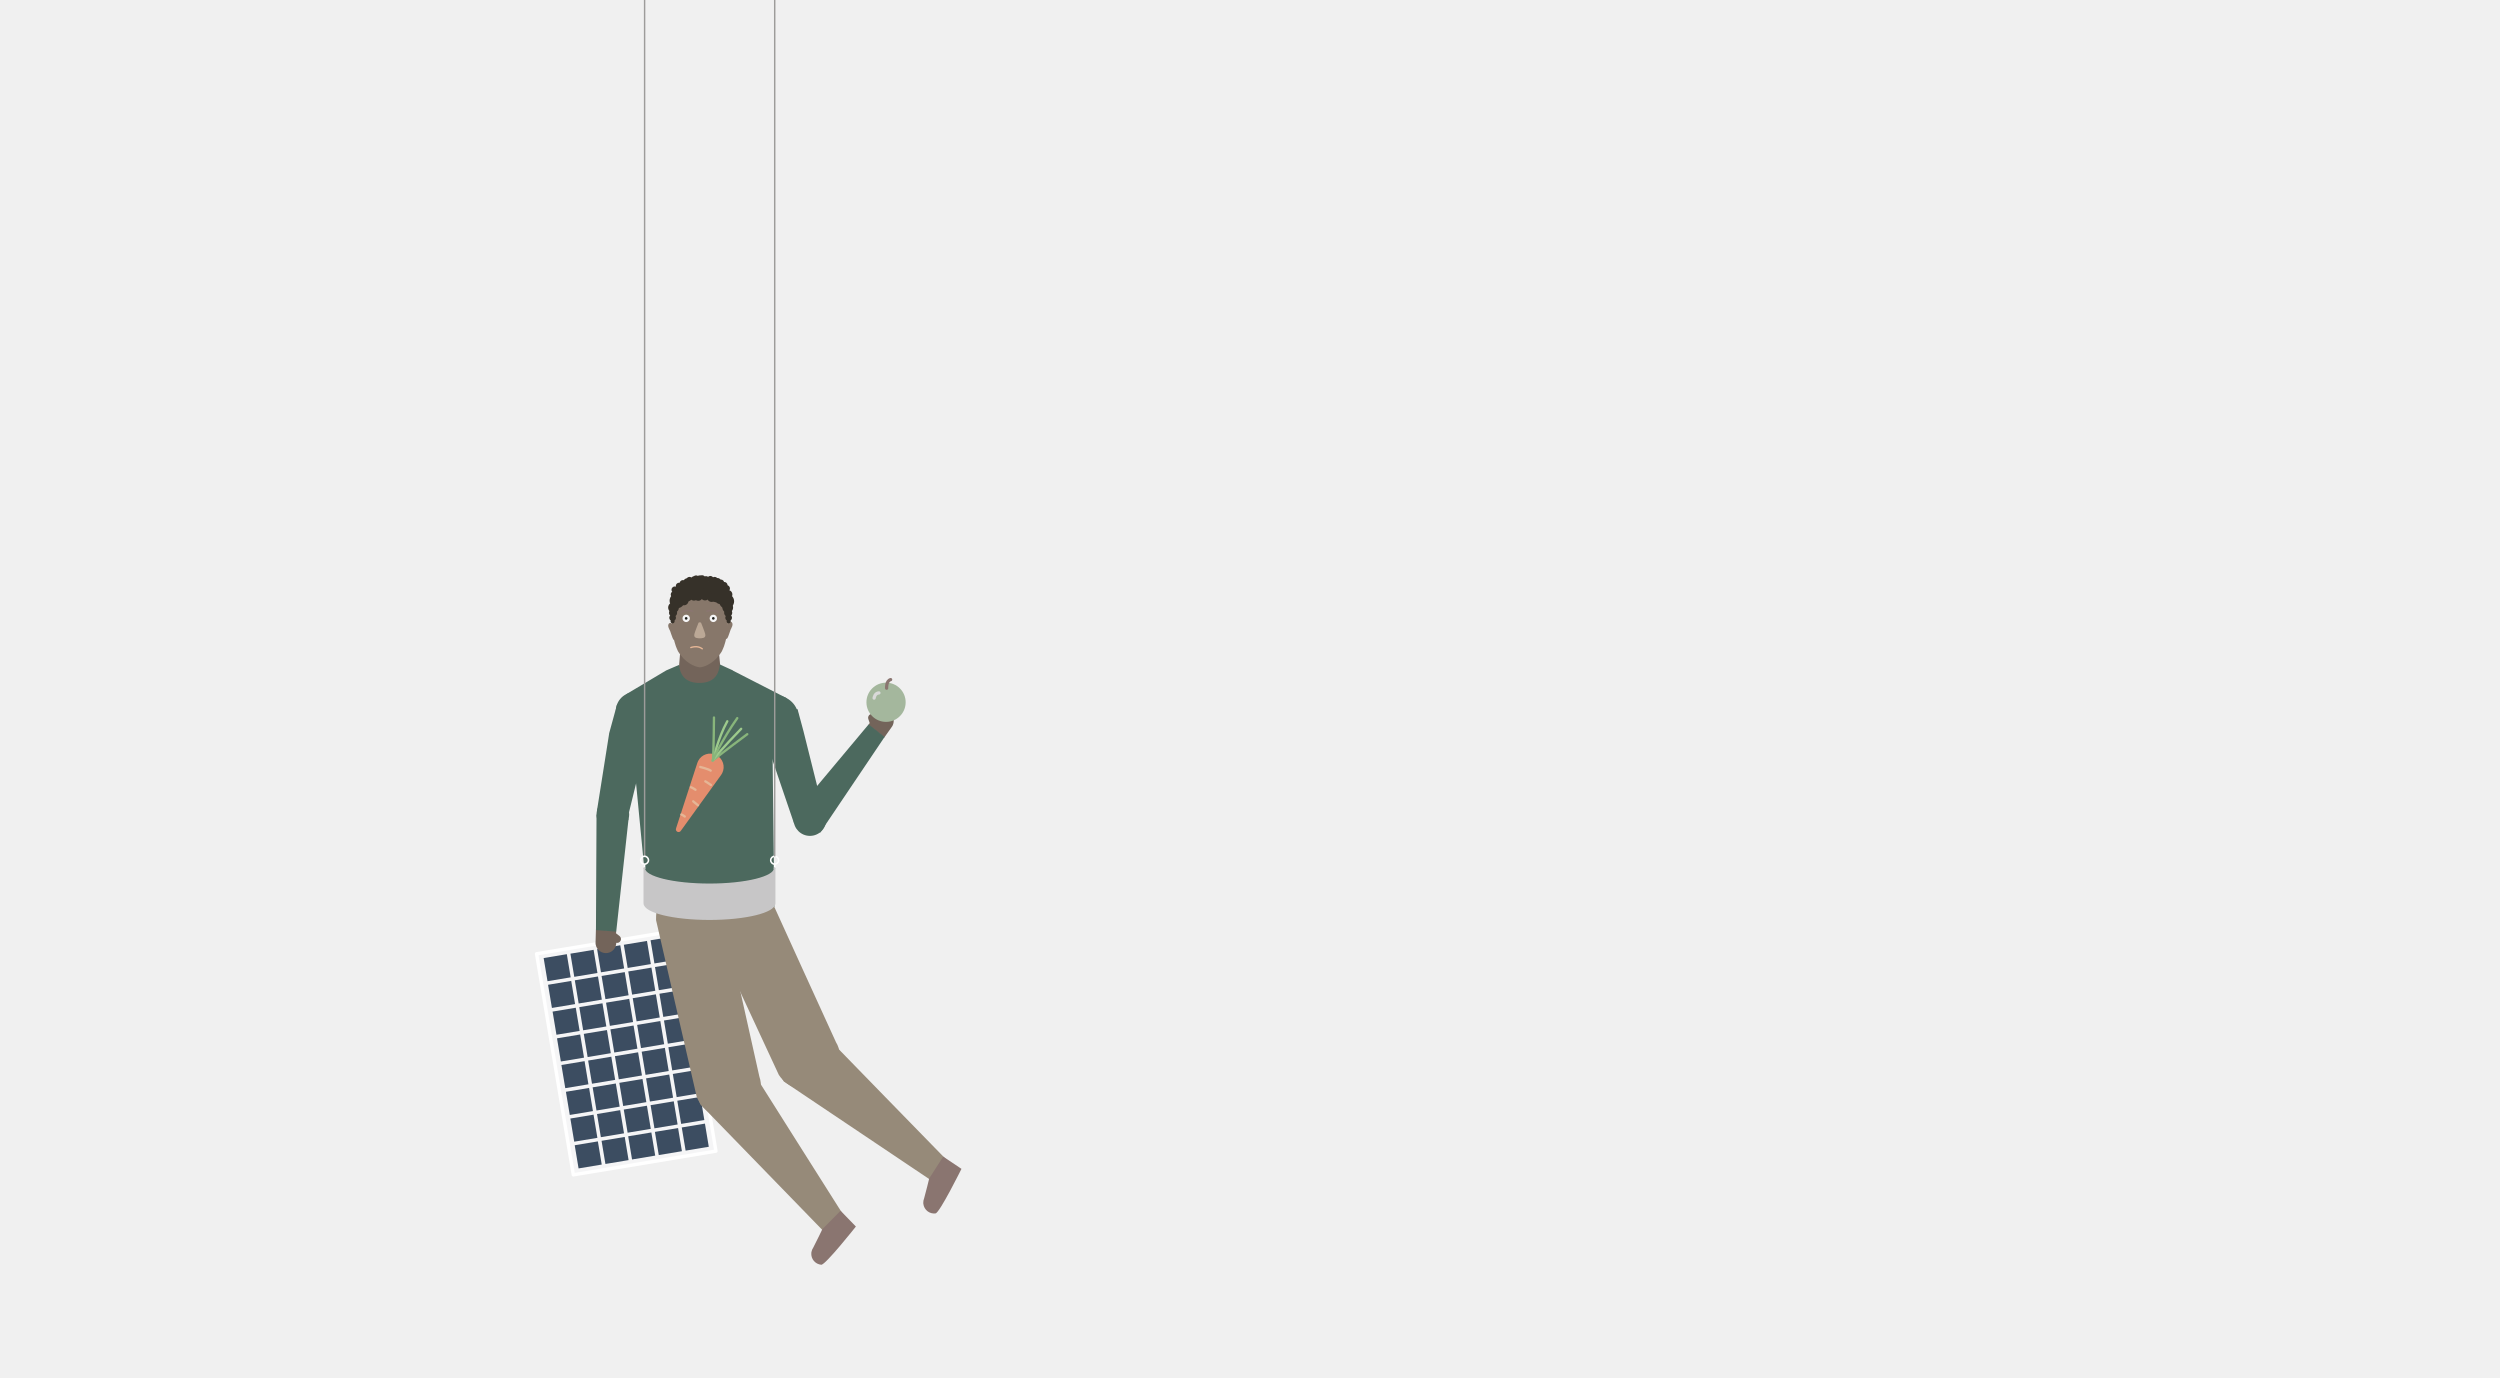
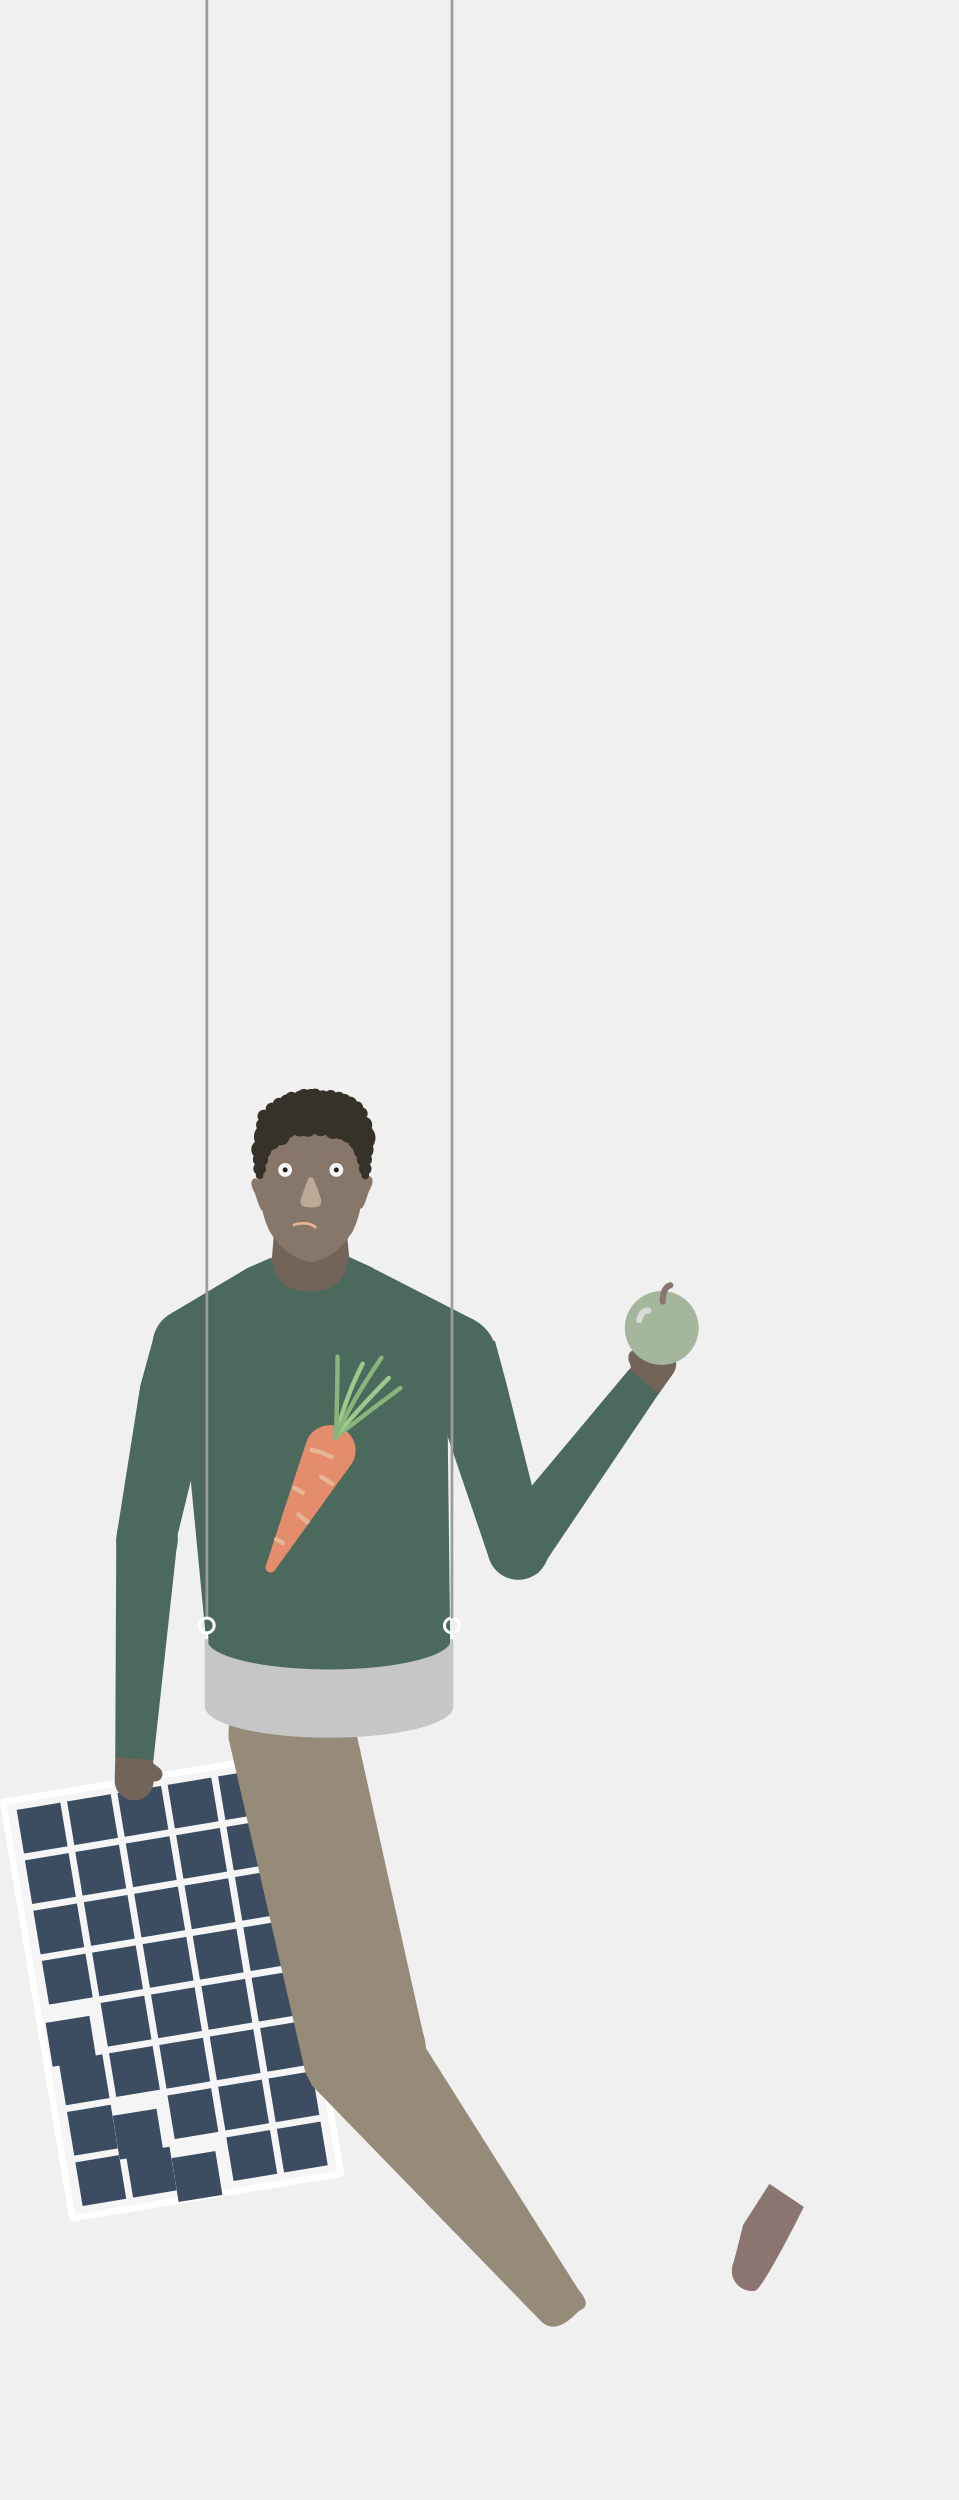
- <svg xmlns="http://www.w3.org/2000/svg" version="1.1" id="Layer_1" x="0px" y="0px" viewBox="0 0 980 540" enable-background="new 0 0 980 540" xml:space="preserve">
-   <g>
-     <g>
-       <rect x="217.126" y="368.636" transform="matrix(0.9865 -0.1641 0.1641 0.9865 -64.3555 45.8583)" fill="#F5F5F6" stroke="#FFFFFF" stroke-width="1.338" stroke-linecap="round" stroke-linejoin="round" stroke-miterlimit="10" width="56.663" height="87.831" />
-       <g>
-         <rect x="213.795" y="374.756" transform="matrix(0.9864 -0.1642 0.1642 0.9864 -59.3122 40.9984)" fill="#3C4D61" width="9.209" height="9.207" />
-         <rect x="224.275" y="373.013" transform="matrix(0.9865 -0.164 0.164 0.9865 -58.8196 42.6398)" fill="#3C4D61" width="9.208" height="9.207" />
-         <rect x="234.754" y="371.27" transform="matrix(0.9864 -0.1642 0.1642 0.9864 -58.4555 44.3918)" fill="#3C4D61" width="9.209" height="9.207" />
-         <rect x="245.234" y="369.523" transform="matrix(0.9864 -0.1644 0.1644 0.9864 -58.1127 46.1688)" fill="#3C4D61" width="9.206" height="9.21" />
-         <rect x="255.713" y="367.782" transform="matrix(0.9864 -0.1642 0.1642 0.9864 -57.6045 47.7906)" fill="#3C4D61" width="9.208" height="9.208" />
-         <rect x="215.538" y="385.233" transform="matrix(0.9864 -0.1641 0.1641 0.9864 -60.9843 41.4069)" fill="#3C4D61" width="9.207" height="9.209" />
-         <rect x="226.018" y="383.491" transform="matrix(0.9864 -0.1641 0.1641 0.9864 -60.5503 43.098)" fill="#3C4D61" width="9.208" height="9.209" />
-         <rect x="236.498" y="381.749" transform="matrix(0.9865 -0.164 0.164 0.9865 -60.0926 44.7674)" fill="#3C4D61" width="9.207" height="9.207" />
-         <rect x="246.976" y="380.006" transform="matrix(0.9864 -0.1642 0.1642 0.9864 -59.7357 46.5273)" fill="#3C4D61" width="9.207" height="9.207" />
-         <rect x="257.457" y="378.264" transform="matrix(0.9864 -0.1642 0.1642 0.9864 -59.3073 48.2245)" fill="#3C4D61" width="9.207" height="9.207" />
-         <rect x="217.28" y="395.717" transform="matrix(0.9865 -0.1641 0.1641 0.9865 -62.6681 41.8251)" fill="#3C4D61" width="9.209" height="9.205" />
-         <rect x="227.76" y="393.972" transform="matrix(0.9865 -0.164 0.164 0.9865 -62.209 43.495)" fill="#3C4D61" width="9.208" height="9.207" />
-         <rect x="238.24" y="392.23" transform="matrix(0.9865 -0.164 0.164 0.9865 -61.7816 45.1898)" fill="#3C4D61" width="9.208" height="9.207" />
-         <rect x="248.72" y="390.486" transform="matrix(0.9864 -0.1642 0.1642 0.9864 -61.4266 46.9504)" fill="#3C4D61" width="9.208" height="9.205" />
-         <rect x="259.2" y="388.741" transform="matrix(0.9864 -0.1641 0.1641 0.9864 -60.9741 48.6246)" fill="#3C4D61" width="9.206" height="9.209" />
-         <rect x="219.024" y="406.195" transform="matrix(0.9865 -0.164 0.164 0.9865 -64.338 42.2328)" fill="#3C4D61" width="9.207" height="9.207" />
-         <rect x="229.503" y="404.453" transform="matrix(0.9865 -0.1641 0.1641 0.9865 -63.9358 43.9486)" fill="#3C4D61" width="9.209" height="9.206" />
-         <rect x="239.984" y="402.71" transform="matrix(0.9864 -0.1641 0.1641 0.9864 -63.5267 45.6604)" fill="#3C4D61" width="9.206" height="9.206" />
-         <rect x="250.463" y="400.965" transform="matrix(0.9864 -0.1641 0.1641 0.9864 -63.0923 47.3509)" fill="#3C4D61" width="9.207" height="9.207" />
-         <rect x="260.942" y="399.224" transform="matrix(0.9865 -0.164 0.164 0.9865 -62.6149 49.0013)" fill="#3C4D61" width="9.209" height="9.207" />
-         <rect x="220.768" y="416.674" transform="matrix(0.9864 -0.1642 0.1642 0.9864 -66.112 42.7217)" fill="#3C4D61" width="9.207" height="9.208" />
-         <rect x="231.246" y="414.93" transform="matrix(0.9864 -0.1642 0.1642 0.9864 -65.6834 44.4185)" fill="#3C4D61" width="9.207" height="9.208" />
-         <rect x="241.726" y="413.187" transform="matrix(0.9865 -0.164 0.164 0.9865 -65.1708 46.045)" fill="#3C4D61" width="9.208" height="9.207" />
-         <rect x="252.206" y="411.445" transform="matrix(0.9865 -0.164 0.164 0.9865 -64.7369 47.7343)" fill="#3C4D61" width="9.209" height="9.207" />
-         <rect x="262.686" y="409.703" transform="matrix(0.9865 -0.1639 0.1639 0.9865 -64.2839 49.4056)" fill="#3C4D61" width="9.207" height="9.207" />
-         <rect x="222.51" y="427.154" transform="matrix(0.9865 -0.164 0.164 0.9865 -67.7209 43.0832)" fill="#3C4D61" width="9.208" height="9.207" />
-         <rect x="232.989" y="425.411" transform="matrix(0.9865 -0.164 0.164 0.9865 -67.2934 44.778)" fill="#3C4D61" width="9.208" height="9.207" />
-         <rect x="243.469" y="423.667" transform="matrix(0.9864 -0.1642 0.1642 0.9864 -66.9522 46.5441)" fill="#3C4D61" width="9.207" height="9.209" />
-         <rect x="253.948" y="421.924" transform="matrix(0.9864 -0.1642 0.1642 0.9864 -66.5172 48.2354)" fill="#3C4D61" width="9.208" height="9.209" />
-         <rect x="264.429" y="420.182" transform="matrix(0.9864 -0.1643 0.1643 0.9864 -66.128 49.9675)" fill="#3C4D61" width="9.208" height="9.206" />
-         <rect x="224.253" y="437.634" transform="matrix(0.9865 -0.164 0.164 0.9865 -69.4158 43.5108)" fill="#3C4D61" width="9.208" height="9.208" />
-         <rect x="234.733" y="435.889" transform="matrix(0.9864 -0.1641 0.1641 0.9864 -69.0432 45.2486)" fill="#3C4D61" width="9.206" height="9.21" />
-         <rect x="245.213" y="434.149" transform="matrix(0.9864 -0.1641 0.1641 0.9864 -68.6083 46.9392)" fill="#3C4D61" width="9.207" height="9.205" />
-         <rect x="255.692" y="432.404" transform="matrix(0.9865 -0.164 0.164 0.9865 -68.126 48.5895)" fill="#3C4D61" width="9.209" height="9.207" />
-         <rect x="266.173" y="430.661" transform="matrix(0.9865 -0.164 0.164 0.9865 -67.7052 50.2901)" fill="#3C4D61" width="9.208" height="9.208" />
-         <rect x="225.996" y="448.113" transform="matrix(0.9864 -0.1643 0.1643 0.9864 -71.2602 44.0488)" fill="#3C4D61" width="9.205" height="9.209" />
-         <rect x="236.475" y="446.371" transform="matrix(0.9865 -0.164 0.164 0.9865 -70.6759 45.6279)" fill="#3C4D61" width="9.209" height="9.207" />
-         <rect x="246.956" y="444.629" transform="matrix(0.9864 -0.1641 0.1641 0.9864 -70.3113 47.3729)" fill="#3C4D61" width="9.206" height="9.206" />
-         <rect x="257.435" y="442.884" transform="matrix(0.9864 -0.1642 0.1642 0.9864 -69.9318 49.1093)" fill="#3C4D61" width="9.205" height="9.208" />
-         <rect x="267.914" y="441.143" transform="matrix(0.9865 -0.164 0.164 0.9865 -69.3933 50.7116)" fill="#3C4D61" width="9.209" height="9.207" />
-       </g>
-     </g>
-     <g id="been">
-       <path fill="#73645A" d="M282.369,263.06l-0.092-0.859c0.069-0.43,0.1-0.75,0.1-0.75l-0.602-6.207l-15.146,0.452l-0.428,5.187    c0,0-0.418,0.886-0.316,1.4l0.009,0.766l0.556,11.275h16.624L282.369,263.06z" />
-       <path fill="#73645A" d="M242.886,366.948L242.886,366.948l-1.372-1.059l-0.017-1.001l-7.893-0.588l-0.145,4.965    c-0.023,0.332-0.012,0.67,0.051,1.012c0.399,2.21,2.513,3.677,4.721,3.278c1.928-0.348,3.289-2.002,3.34-3.885h0.004l-0.002-0.086    c0.648,0.145,1.339-0.144,1.668-0.755C243.591,368.185,243.423,367.403,242.886,366.948z" />
-       <path fill="#968A79" d="M270.418,349.879c-9.713,1.943-13.394,1.825-13.243,10.817l15.93,69.236    c2.314,6.085,9.999,10.212,16.154,7.997c6.224-2.24,10.654-9.669,8.414-15.892c-0.152-0.422-13.498-60.697-13.498-60.697    C282.641,353.679,280.133,347.933,270.418,349.879z" />
-       <path fill="#968A79" d="M278.857,415.906c-7.245,4.664-6.742,10.7-4.379,16.947l47.38,48.768c3.167,3.638,6.794-0.41,8.114-1.657    c0.623-0.591,3.195-0.867,0.047-4.617c-0.213-0.253-35.295-55.848-35.295-55.848C291.716,414.555,283.736,412.767,278.857,415.906z    " />
-     </g>
-     <path fill="#8A7570" d="M335.507,480.798l-6.011-6.187l-7.139,7.235c0,0-2.599,5.428-3.563,7.212   c-0.35,0.501-0.596,1.08-0.705,1.714c-0.056,0.245-0.051,0.362-0.051,0.362c-0.207,2.359,1.539,4.44,3.898,4.647   C323.554,495.923,335.507,480.798,335.507,480.798z" />
-     <path fill="#968A79" d="M286.092,343.604c-9.101,3.916-12.727,4.563-10.716,13.328l29.931,64.432   c3.526,5.477,11.899,7.92,17.463,4.476c5.624-3.482,8.417-11.665,4.937-17.288c-0.235-0.383-25.781-56.583-25.781-56.583   C298.835,344.788,295.191,339.689,286.092,343.604z" />
-     <path fill="#968A79" d="M308.03,406.448c-6.122,6.066-4.379,11.868-0.774,17.49l56.458,37.891c3.853,2.901,6.563-1.812,7.595-3.305   c0.489-0.705,2.946-1.511-0.909-4.525c-0.263-0.204-46.104-47.322-46.104-47.322C320.329,402.464,312.152,402.367,308.03,406.448z" />
-     <g opacity="0.4" />
-     <path fill="#8A7570" d="M376.896,458.193l-7.162-4.805l-5.483,8.555c0,0-1.419,5.85-1.992,7.796   c-0.237,0.562-0.358,1.179-0.336,1.819c-0.004,0.255,0.026,0.367,0.026,0.367c0.288,2.353,2.426,4.026,4.777,3.738   C368.337,475.468,376.896,458.193,376.896,458.193z" />
-     <path fill="#C9B8A2" d="M284.476,253.165" />
-     <path fill="#87776A" d="M285.546,240.867c0.001-0.058,0.002-0.114,0.002-0.17c0-5.107-4.704-9.285-10.662-9.633l-0.001-0.025   c-0.073,0-0.146,0.002-0.219,0.006v-0.006c-0.098,0-0.194,0.005-0.291,0.007c-0.097-0.002-0.192-0.007-0.292-0.007v0.006   c-0.072-0.004-0.145-0.006-0.219-0.006v0.025c-5.957,0.348-10.661,4.525-10.661,9.633c0,0.056,0.001,0.112,0.001,0.17   c-0.073,2.247,0.637,7.432,0.674,8.016c0.03,0.5,0.252,2.023,1.024,4.338c-0.013,0.094,0.837,2.01,0.882,2.097   c0.553,1.023,1.949,2.468,2.098,2.758c3.309,3.347,6.408,3.509,6.418,3.509h0.149c0.013,0,3.111-0.162,6.421-3.509   c0.146-0.29,1.545-1.734,2.096-2.758c0.047-0.087,0.896-2.003,0.883-2.097c0.771-2.314,0.994-3.838,1.025-4.338   C284.911,248.299,285.621,243.114,285.546,240.867z" />
-     <circle fill="#4C695E" cx="248.768" cy="278.704" r="7.354" />
-     <path fill="#4C695E" d="M295.454,281.447c0,4.854,3.937,8.79,8.793,8.79s8.792-3.937,8.792-8.79c0-4.858-3.936-8.796-8.792-8.796   S295.454,276.589,295.454,281.447z" />
-     <circle fill="#4C695E" cx="240.235" cy="319.3" r="6.398" />
-     <polygon fill="#4C695E" points="256.123,278.704 241.916,276.034 238.751,287.586 238.781,287.586 234.003,317.811    246.192,319.962 254.134,287.528  " />
-     <path fill="none" stroke="#8A7570" stroke-width="0.549" stroke-linecap="round" stroke-miterlimit="10" d="M271.535,239.612   c0,0-2.605-1.007-4.481,0.482" />
-     <path fill="none" stroke="#8A7570" stroke-width="0.549" stroke-linecap="round" stroke-miterlimit="10" d="M277.092,239.612   c0,0,2.606-1.007,4.481,0.482" />
-     <path fill="none" stroke="#E5B696" stroke-width="0.549" stroke-linecap="round" stroke-miterlimit="10" d="M270.804,253.842   c0,0,2.606-1.006,4.482,0.484" />
-     <g>
-       <circle fill="#F5F5F6" cx="268.978" cy="242.4" r="1.445" />
-       <circle fill="#1E1E1C" cx="268.978" cy="242.4" r="0.524" />
-     </g>
-     <g>
-       <circle fill="#F5F5F6" cx="279.623" cy="242.4" r="1.445" />
-       <circle fill="#1E1E1C" cx="279.623" cy="242.4" r="0.524" />
-     </g>
-     <path fill="#BBA896" d="M276.448,248.55c-0.096-0.604-1.593-4.358-1.593-4.358c-0.151-0.248-0.335-0.178-0.461-0.236h-0.143   c-0.125,0.059-0.31-0.012-0.461,0.236c0,0-1.496,3.754-1.592,4.358c-0.095,0.604-0.191,1.463,1.242,1.591   c0,0,0.569,0.139,0.883,0.081c0.312,0.058,0.883-0.081,0.883-0.081C276.638,250.013,276.543,249.154,276.448,248.55z" />
-     <path fill="#87776A" d="M263.941,245.016c0,0-0.996-1.405-1.736-0.557c-0.741,0.851,0.267,2.396,0.482,2.872   c0.217,0.478,0.604,1.965,0.938,2.657c0.336,0.693,0.312,0.942,1.073,1.013C264.698,251.001,264.255,245.732,263.941,245.016z" />
-     <polygon fill="#4C695E" points="246.414,320.844 233.837,319.3 233.616,364.59 241.56,365.206  " />
-     <path fill="#73645A" d="M340.359,281.78h-0.002l0.556,1.643l-0.54,0.842l6.24,4.867l2.875-4.052   c0.203-0.264,0.381-0.55,0.518-0.868c0.895-2.063-0.053-4.459-2.109-5.35c-1.799-0.778-3.85-0.158-4.936,1.383l-0.002-0.003   l-0.047,0.072c-0.459-0.479-1.191-0.621-1.805-0.296C340.458,280.359,340.161,281.105,340.359,281.78z" />
-     <circle fill="#4C695E" cx="317.492" cy="321.27" r="6.398" />
-     <polygon fill="#4C695E" points="312.624,277.948 298.81,282.208 301.396,293.902 301.421,293.89 311.284,322.855 323.07,319.078    314.978,286.682  " />
-     <polygon fill="#4C695E" points="311.859,318.194 321.467,326.45 346.763,288.883 340.498,283.967  " />
-     <path fill="#4C695E" d="M308.361,273.672l-21.07-10.803l0.01-0.065l-5.153-2.354c-0.386,4.804-3.075,7.26-7.979,7.26   c-4.84,0-7.495-2.359-7.968-7.076l-5.049,2.171l-15.658,9.318l2.438,20.385l5.576,57.848l0.009,0.622c0,0,0.019,0.011,0.054,0.024   l0.008,0.073c-0.036,0.589-0.062,1.185-0.062,1.784c0,7.36,50.038,2.624,50.038,2.624l-0.747-62.976L308.361,273.672z" />
-     <g>
-       <circle fill="none" stroke="#FFFFFF" stroke-width="0.625" stroke-miterlimit="10" cx="303.663" cy="337.201" r="1.538" />
-       <line fill="none" stroke="#FFFFFF" stroke-width="0.625" stroke-miterlimit="10" x1="303.664" y1="338.739" x2="303.664" y2="340.694" />
-     </g>
-     <line fill="none" stroke="#9D9C9A" stroke-width="0.567" stroke-miterlimit="10" x1="252.685" y1="-1.053" x2="252.685" y2="335.717" />
-     <g>
-       <circle fill="none" stroke="#FFFFFF" stroke-width="0.625" stroke-miterlimit="10" cx="252.664" cy="337.201" r="1.537" />
-       <line fill="none" stroke="#FFFFFF" stroke-width="0.625" stroke-miterlimit="10" x1="252.664" y1="338.739" x2="252.664" y2="340.694" />
-     </g>
-     <g>
-       <path fill="#C7C6C7" stroke="#C7C6C7" stroke-width="0.615" stroke-linejoin="round" stroke-miterlimit="10" d="M252.564,340.284    v0.122c0-0.04,0.011-0.081,0.012-0.122H252.564z" />
-       <path fill="#C7C6C7" stroke="#C7C6C7" stroke-width="0.615" stroke-linejoin="round" stroke-miterlimit="10" d="M303.653,340.284    c0.005,0.041,0.013,0.082,0.013,0.122v-0.122H303.653z" />
-       <path fill="#C7C6C7" stroke="#C7C6C7" stroke-width="0.615" stroke-linejoin="round" stroke-miterlimit="10" d="M278.115,346.66    c-14.111,0-25.551-2.801-25.551-6.254v13.61h0.004c0,0.015-0.004,0.026-0.004,0.04c0,3.455,11.439,6.254,25.551,6.254    s25.551-2.799,25.551-6.254c0-0.014-0.004-0.025-0.004-0.04h0.004v-13.61C303.666,343.859,292.226,346.66,278.115,346.66z" />
-     </g>
-     <line fill="none" stroke="#9D9C9A" stroke-width="0.567" stroke-miterlimit="10" x1="303.685" y1="-1.053" x2="303.685" y2="335.717" />
-     <circle fill="#363129" cx="263.653" cy="243.561" r="0.8" />
-     <path fill="#87776A" d="M285.147,244.518c0,0,0.996-1.405,1.735-0.557c0.741,0.85-0.266,2.396-0.481,2.872   c-0.218,0.477-0.606,1.965-0.938,2.657c-0.335,0.693-0.312,0.942-1.072,1.013C284.39,250.503,284.832,245.234,285.147,244.518z" />
-     <g>
-       <circle fill="#363129" cx="268.948" cy="232.961" r="2.942" />
-       <circle fill="#363129" cx="272.81" cy="230.754" r="2.941" />
-       <circle fill="#363129" cx="276.45" cy="231.416" r="2.941" />
-       <circle fill="#363129" cx="278.877" cy="230.606" r="2.941" />
-       <circle fill="#363129" cx="280.972" cy="233.181" r="2.941" />
-       <circle fill="#363129" cx="284.833" cy="235.718" r="2.942" />
-       <circle fill="#363129" cx="265.418" cy="235.498" r="2.942" />
-       <circle fill="#363129" cx="272.037" cy="233.695" r="1.746" />
-       <circle fill="#363129" cx="273.728" cy="233.77" r="1.746" />
-       <circle fill="#363129" cx="276.376" cy="233.623" r="1.747" />
-       <circle fill="#363129" cx="278.95" cy="234.211" r="1.746" />
-       <circle fill="#363129" cx="282.186" cy="235.02" r="1.747" />
-       <path fill="#363129" d="M267.533,232.371c0,0.967-0.781,1.748-1.748,1.748c-0.965,0-1.746-0.781-1.746-1.748    c0-0.962,0.781-1.744,1.746-1.744C266.751,230.627,267.533,231.409,267.533,232.371z" />
-       <circle fill="#363129" cx="269.169" cy="229.873" r="1.747" />
-       <path fill="#363129" d="M269.001,230.681c0,0.966-0.781,1.749-1.744,1.749c-0.965,0-1.747-0.783-1.747-1.749    c0-0.963,0.782-1.745,1.747-1.745C268.22,228.936,269.001,229.718,269.001,230.681z" />
-       <circle fill="#363129" cx="284.023" cy="231.562" r="1.747" />
-       <circle fill="#363129" cx="285.347" cy="233.035" r="1.746" />
-       <circle fill="#363129" cx="271.08" cy="228.843" r="1.746" />
-       <circle fill="#363129" cx="273.212" cy="228.623" r="1.746" />
-       <circle fill="#363129" cx="281.964" cy="230.094" r="1.746" />
-       <circle fill="#363129" cx="276.155" cy="228.697" r="1.746" />
-       <circle fill="#363129" cx="268.138" cy="235.534" r="1.746" />
-       <circle fill="#363129" cx="264.02" cy="238.17" r="2.101" />
-       <circle fill="#363129" cx="263.844" cy="240.215" r="1.582" />
-       <path fill="#363129" d="M264.983,242.161c0,0.728-0.591,1.316-1.316,1.316s-1.315-0.589-1.315-1.316    c0-0.724,0.59-1.316,1.315-1.316S264.983,241.438,264.983,242.161z" />
-       <circle fill="#363129" cx="269.255" cy="228.041" r="1.316" />
-       <circle fill="#363129" cx="274.257" cy="226.864" r="1.316" />
-       <circle fill="#363129" cx="276.758" cy="227.158" r="1.316" />
-       <circle fill="#363129" cx="272.051" cy="227.232" r="1.316" />
-       <circle fill="#363129" cx="270.285" cy="227.453" r="1.316" />
-       <circle fill="#363129" cx="272.86" cy="226.864" r="1.317" />
-       <circle fill="#363129" cx="275.214" cy="226.791" r="1.316" />
-       <circle fill="#363129" cx="278.449" cy="227.086" r="1.316" />
-       <circle fill="#363129" cx="280.141" cy="227.453" r="1.316" />
-       <circle fill="#363129" cx="281.317" cy="227.894" r="1.316" />
-       <circle fill="#363129" cx="282.576" cy="228.491" r="1.316" />
-       <path fill="#363129" d="M285.208,229.437c0,0.729-0.59,1.317-1.316,1.317c-0.728,0-1.316-0.589-1.316-1.317    c0-0.724,0.589-1.312,1.316-1.312C284.619,228.124,285.208,228.713,285.208,229.437z" />
-       <path fill="#363129" d="M269.029,228.702c0,0.727-0.59,1.315-1.315,1.315c-0.728,0-1.317-0.589-1.317-1.315    c0-0.724,0.59-1.314,1.317-1.314C268.439,227.388,269.029,227.979,269.029,228.702z" />
-       <path fill="#363129" d="M266.97,231.202c0,0.729-0.59,1.317-1.316,1.317s-1.316-0.589-1.316-1.317c0-0.724,0.59-1.314,1.316-1.314    S266.97,230.479,266.97,231.202z" />
-       <circle fill="#363129" cx="266.223" cy="229.73" r="1.316" />
-       <circle fill="#363129" cx="264.238" cy="233.04" r="1.316" />
-       <circle fill="#363129" cx="264.532" cy="231.202" r="1.316" />
-       <circle fill="#363129" cx="284.83" cy="230.687" r="1.316" />
-       <circle fill="#363129" cx="285.273" cy="238.17" r="2.102" />
-       <circle fill="#363129" cx="285.45" cy="240.215" r="1.582" />
-       <path fill="#363129" d="M284.31,242.161c0,0.728,0.59,1.316,1.316,1.316s1.316-0.589,1.316-1.316c0-0.724-0.59-1.316-1.316-1.316    S284.31,241.438,284.31,242.161z" />
-     </g>
-     <circle fill="#363129" cx="285.641" cy="243.561" r="0.8" />
-     <g>
-       <g>
-         <path fill="#E48D6D" d="M283.101,303.089c1.321-2.603,0.281-5.788-2.322-7.107c-2.604-1.324-5.785-0.282-7.107,2.321     c-0.119,0.233-0.214,0.475-0.295,0.717l-0.006-0.003l-8.324,25.589l0.016,0.007c-0.002,0.005-0.006,0.01-0.008,0.015     c-0.266,0.521-0.057,1.159,0.465,1.425c0.521,0.264,1.16,0.056,1.424-0.467c0.004-0.006,0.004-0.009,0.006-0.015l0.008,0.004     l15.743-21.823h-0.005C282.842,303.541,282.982,303.322,283.101,303.089z" />
-         <path fill="none" stroke="#88B57B" stroke-width="0.922" stroke-linecap="round" stroke-miterlimit="10" d="M279.515,298.01     c0,0,5.229-4.151,13.41-10.209" />
-         <path fill="none" stroke="#9DCA8C" stroke-width="0.922" stroke-linecap="round" stroke-miterlimit="10" d="M279.9,297.332     c0,0,3.641-4.47,10.631-11.638" />
-         <path fill="none" stroke="#9DCA8C" stroke-width="0.922" stroke-linecap="round" stroke-miterlimit="10" d="M279.515,298.01     c0,0,1.857-8.507,5.584-15.274" />
-         <path fill="none" stroke="#88B57B" stroke-width="0.922" stroke-linecap="round" stroke-miterlimit="10" d="M279.276,298.168     c0,0,3.871-8.333,9.731-16.658" />
-         <path fill="none" stroke="#88B57B" stroke-width="0.922" stroke-linecap="round" stroke-miterlimit="10" d="M279.515,298.01     c0,0,0.301-6.561,0.363-16.742" />
-       </g>
-       <path fill="none" stroke="#E5B696" stroke-width="0.922" stroke-linecap="round" stroke-miterlimit="10" d="M274.5,300.656    c0,0,3.2,0.774,4.081,1.434" />
-       <path fill="none" stroke="#E5B696" stroke-width="0.922" stroke-linecap="round" stroke-miterlimit="10" d="M271.743,314.113    c0,0,0.991,0.883,1.874,1.545" />
-       <path fill="none" stroke="#E5B696" stroke-width="0.922" stroke-linecap="round" stroke-miterlimit="10" d="M267.109,319.3    c0,0,0.44,0.11,1.325,0.771" />
-       <path fill="none" stroke="#E5B696" stroke-width="0.922" stroke-linecap="round" stroke-miterlimit="10" d="M276.486,306.282    c0,0,1.324,0.772,2.205,1.435" />
-       <path fill="none" stroke="#E5B696" stroke-width="0.922" stroke-linecap="round" stroke-miterlimit="10" d="M270.859,308.599    c0,0,0.884,0.331,1.766,0.993" />
-     </g>
-     <g>
-       <path fill="#A4B79D" d="M355.017,275.291c0,4.248-3.441,7.688-7.687,7.688c-4.246,0-7.688-3.44-7.688-7.688    c0-4.242,3.441-7.686,7.688-7.686C351.576,267.605,355.017,271.049,355.017,275.291z" />
-       <path fill="none" stroke="#8A7570" stroke-width="1.274" stroke-linecap="round" stroke-miterlimit="10" d="M347.554,269.778    c0,0-0.224-2.868,1.573-3.372" />
-       <path fill="none" stroke="#D9D9D9" stroke-width="1.274" stroke-linecap="round" stroke-miterlimit="10" d="M342.653,273.656    c0,0,0.214-1.983,1.89-2.037" />
-     </g>
+ <svg xmlns="http://www.w3.org/2000/svg" id="duurzaamheid" data-name="Layer 1" viewBox="0 0 199.56 520.23">
+   <rect x="217.13" y="368.64" width="56.66" height="87.83" transform="translate(-273.99 46.91) rotate(-9.44)" fill="#f5f5f6" stroke="#fff" stroke-linecap="round" stroke-linejoin="round" stroke-width="1.34" />
+   <rect x="213.79" y="374.76" width="9.21" height="9.21" transform="translate(-268.95 42.05) rotate(-9.45)" fill="#3c4d61" />
+   <rect x="224.27" y="373.01" width="9.21" height="9.21" transform="translate(-268.46 43.69) rotate(-9.44)" fill="#3c4d61" />
+   <rect x="234.75" y="371.27" width="9.21" height="9.21" transform="translate(-268.09 45.44) rotate(-9.45)" fill="#3c4d61" />
+   <rect x="245.23" y="369.52" width="9.21" height="9.21" transform="translate(-267.75 47.22) rotate(-9.46)" fill="#3c4d61" />
+   <rect x="255.71" y="367.78" width="9.21" height="9.21" transform="translate(-267.24 48.84) rotate(-9.45)" fill="#3c4d61" />
+   <rect x="215.54" y="385.23" width="9.21" height="9.21" transform="translate(-270.62 42.46) rotate(-9.44)" fill="#3c4d61" />
+   <rect x="226.02" y="383.49" width="9.21" height="9.21" transform="translate(-270.19 44.15) rotate(-9.44)" fill="#3c4d61" />
+   <rect x="236.5" y="381.75" width="9.21" height="9.21" transform="translate(-269.73 45.82) rotate(-9.44)" fill="#3c4d61" />
+   <rect x="246.98" y="380.01" width="9.21" height="9.21" transform="translate(-269.37 47.58) rotate(-9.45)" fill="#3c4d61" />
+   <rect x="257.46" y="378.26" width="9.21" height="9.21" transform="translate(-268.95 49.28) rotate(-9.45)" fill="#3c4d61" />
+   <rect x="217.28" y="395.72" width="9.21" height="9.21" transform="translate(-272.31 42.88) rotate(-9.44)" fill="#3c4d61" />
+   <rect x="227.76" y="393.97" width="9.21" height="9.21" transform="translate(-271.85 44.55) rotate(-9.44)" fill="#3c4d61" />
+   <rect x="238.24" y="392.23" width="9.21" height="9.21" transform="translate(-271.42 46.24) rotate(-9.44)" fill="#3c4d61" />
+   <rect x="248.72" y="390.49" width="9.21" height="9.21" transform="translate(-271.06 48.01) rotate(-9.45)" fill="#3c4d61" />
+   <rect x="259.2" y="388.74" width="9.21" height="9.21" transform="translate(-270.61 49.68) rotate(-9.45)" fill="#3c4d61" />
+   <rect x="219.02" y="406.19" width="9.21" height="9.21" transform="translate(-273.97 43.28) rotate(-9.44)" fill="#3c4d61" />
+   <rect x="229.5" y="404.45" width="9.21" height="9.21" transform="translate(-273.57 45) rotate(-9.44)" fill="#3c4d61" />
+   <rect x="239.98" y="402.71" width="9.21" height="9.21" transform="translate(-273.16 46.71) rotate(-9.45)" fill="#3c4d61" />
+   <rect x="250.46" y="400.96" width="9.21" height="9.21" transform="translate(-272.73 48.4) rotate(-9.44)" fill="#3c4d61" />
+   <rect x="260.94" y="399.22" width="9.21" height="9.21" transform="translate(-272.25 50.05) rotate(-9.44)" fill="#3c4d61" />
+   <rect x="220.77" y="416.67" width="9.21" height="9.21" transform="matrix(0.99, -0.16, 0.16, 0.99, -275.75, 43.77)" fill="#3c4d61" />
+   <rect x="231.25" y="414.93" width="9.21" height="9.21" transform="translate(-275.32 45.47) rotate(-9.45)" fill="#3c4d61" />
+   <rect x="241.73" y="413.19" width="9.21" height="9.21" transform="translate(-274.81 47.1) rotate(-9.44)" fill="#3c4d61" />
+   <rect x="252.21" y="411.45" width="9.21" height="9.21" transform="translate(-274.37 48.78) rotate(-9.44)" fill="#3c4d61" />
+   <rect x="262.69" y="409.7" width="9.21" height="9.21" transform="translate(-273.92 50.46) rotate(-9.43)" fill="#3c4d61" />
+   <rect x="222.51" y="427.15" width="9.21" height="9.21" transform="translate(-277.35 44.13) rotate(-9.44)" fill="#3c4d61" />
+   <rect x="232.99" y="425.41" width="9.21" height="9.21" transform="translate(-276.93 45.83) rotate(-9.44)" fill="#3c4d61" />
+   <rect x="243.47" y="423.67" width="9.21" height="9.21" transform="translate(-276.59 47.6) rotate(-9.45)" fill="#3c4d61" />
+   <rect x="253.95" y="421.92" width="9.21" height="9.21" transform="translate(-276.15 49.29) rotate(-9.45)" fill="#3c4d61" />
+   <rect x="264.43" y="420.18" width="9.21" height="9.2" transform="translate(-275.76 51.02) rotate(-9.46)" fill="#3c4d61" />
+   <rect x="224.25" y="437.63" width="9.21" height="9.21" transform="translate(-279.05 44.56) rotate(-9.44)" fill="#3c4d61" />
+   <rect x="234.73" y="435.89" width="9.21" height="9.21" transform="matrix(0.99, -0.16, 0.16, 0.99, -278.68, 46.3)" fill="#3c4d61" />
+   <rect x="245.21" y="434.15" width="9.21" height="9.21" transform="translate(-278.25 47.99) rotate(-9.44)" fill="#3c4d61" />
+   <rect x="255.69" y="432.4" width="9.21" height="9.21" transform="translate(-277.76 49.64) rotate(-9.44)" fill="#3c4d61" />
+   <rect x="266.17" y="430.66" width="9.21" height="9.21" transform="translate(-277.34 51.34) rotate(-9.44)" fill="#3c4d61" />
+   <rect x="226" y="448.11" width="9.21" height="9.21" transform="translate(-280.9 45.1) rotate(-9.46)" fill="#3c4d61" />
+   <rect x="236.48" y="446.37" width="9.21" height="9.21" transform="translate(-280.31 46.68) rotate(-9.44)" fill="#3c4d61" />
+   <rect x="246.96" y="444.63" width="9.21" height="9.21" transform="matrix(0.99, -0.16, 0.16, 0.99, -279.94, 48.42)" fill="#3c4d61" />
+   <rect x="257.44" y="442.88" width="9.21" height="9.21" transform="translate(-279.57 50.16) rotate(-9.45)" fill="#3c4d61" />
+   <rect x="267.91" y="441.14" width="9.21" height="9.21" transform="translate(-279.03 51.77) rotate(-9.44)" fill="#3c4d61" />
+   <path d="M282.37,263.06l-.09-.86c.07-.43.1-.75.1-.75l-.6-6.21-15.15.45-.43,5.19a3.08,3.08,0,0,0-.32,1.4V263l.56,11.28h16.62Z" transform="translate(-209.63 1.05)" fill="#73645a" />
+   <path d="M242.89,366.95h0l-1.37-1.06,0-1-7.89-.59-.14,5a4.06,4.06,0,1,0,8.11.41h0v-.09a1.52,1.52,0,0,0,1.31-2.64Z" transform="translate(-209.63 1.05)" fill="#73645a" />
+   <g id="legs">
+     <path d="M270.42,349.88c-9.71,1.94-13.39,1.83-13.24,10.82l15.93,69.24c2.31,6.09,10,10.21,16.15,8s10.65-9.67,8.41-15.89c-.15-.42-13.5-60.7-13.5-60.7C282.64,353.68,280.13,347.93,270.42,349.88Z" transform="translate(-209.63 1.05)" fill="#968a79" />
+     <path d="M278.86,415.91c-7.25,4.66-6.74,10.7-4.38,16.95l47.38,48.77c3.17,3.64,6.79-.41,8.11-1.66.62-.59,3.2-.87,0-4.62-.21-.25-35.29-55.85-35.29-55.85C291.72,414.55,283.74,412.77,278.86,415.91Z" transform="translate(-209.63 1.05)" fill="#968a79" />
+     <path d="M376.9,458.19l-7.16-4.8-5.48,8.55s-1.42,5.85-2,7.8a4.28,4.28,0,0,0-.34,1.82,1.5,1.5,0,0,0,0,.37,4.29,4.29,0,0,0,4.78,3.74C368.34,475.47,376.9,458.19,376.9,458.19Z" transform="translate(-209.63 1.05)" fill="#8a7570" />
  </g>
+   <path d="M284.48,253.17" transform="translate(-209.63 1.05)" fill="#c9b8a2" />
+   <path d="M285.55,240.87c0-.06,0-.11,0-.17,0-5.11-4.7-9.29-10.66-9.63v0h-1v0c-6,.35-10.66,4.53-10.66,9.63,0,.06,0,.11,0,.17-.07,2.25.64,7.43.67,8a19.46,19.46,0,0,0,1,4.34c0,.09.84,2,.88,2.1a31.72,31.72,0,0,0,2.1,2.76c3.31,3.35,6.41,3.51,6.42,3.51h.15s3.11-.16,6.42-3.51a31.79,31.79,0,0,0,2.1-2.76c0-.09.9-2,.88-2.1a19.61,19.61,0,0,0,1-4.34C284.91,248.3,285.62,243.11,285.55,240.87Z" transform="translate(-209.63 1.05)" fill="#87776a" />
+   <circle cx="39.13" cy="279.76" r="7.35" fill="#4c695e" />
+   <circle cx="94.61" cy="282.5" r="8.79" fill="#4c695e" />
+   <circle cx="30.6" cy="320.35" r="6.4" fill="#4c695e" />
+   <polygon points="46.49 279.76 32.28 277.09 29.12 288.64 29.15 288.64 24.37 318.86 36.56 321.01 44.5 288.58 46.49 279.76" fill="#4c695e" />
+   <path d="M271.53,239.61s-2.61-1-4.48.48" transform="translate(-209.63 1.05)" fill="none" stroke="#8a7570" stroke-linecap="round" stroke-miterlimit="10" stroke-width="0.55" />
+   <path d="M277.09,239.61s2.61-1,4.48.48" transform="translate(-209.63 1.05)" fill="none" stroke="#8a7570" stroke-linecap="round" stroke-miterlimit="10" stroke-width="0.55" />
+   <path d="M270.8,253.84s2.61-1,4.48.48" transform="translate(-209.63 1.05)" fill="none" stroke="#e5b696" stroke-linecap="round" stroke-miterlimit="10" stroke-width="0.55" />
+   <circle cx="59.34" cy="243.45" r="1.44" fill="#f5f5f6" />
+   <circle cx="59.34" cy="243.45" r="0.52" fill="#1e1e1c" />
+   <circle cx="69.99" cy="243.45" r="1.44" fill="#f5f5f6" />
+   <circle cx="69.99" cy="243.45" r="0.52" fill="#1e1e1c" />
+   <path d="M276.45,248.55c-.1-.6-1.59-4.36-1.59-4.36-.15-.25-.34-.18-.46-.24h-.14c-.12.06-.31,0-.46.24,0,0-1.5,3.75-1.59,4.36s-.19,1.46,1.24,1.59a4.85,4.85,0,0,0,1.77,0C276.64,250,276.54,249.15,276.45,248.55Z" transform="translate(-209.63 1.05)" fill="#bba896" />
+   <path d="M263.94,245s-1-1.41-1.74-.56.27,2.4.48,2.87.6,2,.94,2.66.31.94,1.07,1A54.2,54.2,0,0,0,263.94,245Z" transform="translate(-209.63 1.05)" fill="#87776a" />
+   <polygon points="36.78 321.9 24.2 320.35 23.98 365.64 31.93 366.26 36.78 321.9" fill="#4c695e" />
+   <path d="M340.36,281.78h0l.56,1.64-.54.84,6.24,4.87,2.88-4.05a4,4,0,0,0,.52-.87,4.06,4.06,0,0,0-7-4h0l0,.07a1.51,1.51,0,0,0-2.55,1.47Z" transform="translate(-209.63 1.05)" fill="#73645a" />
+   <circle cx="317.49" cy="321.27" r="6.4" transform="translate(-322.79 186.08) rotate(-27.78)" fill="#4c695e" />
+   <polygon points="102.99 279 89.17 283.26 91.76 294.95 91.79 294.94 101.65 323.91 113.44 320.13 105.34 287.73 102.99 279" fill="#4c695e" />
+   <polygon points="102.22 319.25 111.83 327.5 137.13 289.94 130.86 285.02 102.22 319.25" fill="#4c695e" />
+   <path d="M308.36,273.67l-21.07-10.8v-.07l-5.15-2.35c-.39,4.8-3.08,7.26-8,7.26s-7.5-2.36-8-7.08l-5,2.17-15.66,9.32,2.44,20.38,5.58,57.85V351l.05,0v.07c0,.59-.06,1.18-.06,1.78,0,7.36,50,2.62,50,2.62l-.75-63Z" transform="translate(-209.63 1.05)" fill="#4c695e" />
+   <circle cx="94.03" cy="338.25" r="1.54" fill="none" stroke="#fff" stroke-miterlimit="10" stroke-width="0.63" />
+   <line x1="94.03" y1="339.79" x2="94.03" y2="341.75" fill="none" stroke="#fff" stroke-miterlimit="10" stroke-width="0.63" />
+   <line x1="43.05" x2="43.05" y2="336.77" fill="none" stroke="#9d9c9a" stroke-miterlimit="10" stroke-width="0.57" />
+   <circle cx="43.03" cy="338.25" r="1.54" fill="none" stroke="#fff" stroke-miterlimit="10" stroke-width="0.63" />
+   <line x1="43.03" y1="339.79" x2="43.03" y2="341.75" fill="none" stroke="#fff" stroke-miterlimit="10" stroke-width="0.63" />
+   <path d="M252.56,340.28v.12s0-.08,0-.12Z" transform="translate(-209.63 1.05)" fill="#c7c6c7" stroke="#c7c6c7" stroke-linejoin="round" stroke-width="0.61" />
+   <path d="M303.65,340.28a1.05,1.05,0,0,1,0,.12v-.12Z" transform="translate(-209.63 1.05)" fill="#c7c6c7" stroke="#c7c6c7" stroke-linejoin="round" stroke-width="0.61" />
+   <path d="M278.11,346.66c-14.11,0-25.55-2.8-25.55-6.25V354h0s0,0,0,0c0,3.46,11.44,6.25,25.55,6.25s25.55-2.8,25.55-6.25c0,0,0,0,0,0h0V340.41C303.67,343.86,292.23,346.66,278.11,346.66Z" transform="translate(-209.63 1.05)" fill="#c7c6c7" stroke="#c7c6c7" stroke-linejoin="round" stroke-width="0.61" />
+   <line x1="94.05" x2="94.05" y2="336.77" fill="none" stroke="#9d9c9a" stroke-miterlimit="10" stroke-width="0.57" />
+   <circle cx="54.02" cy="244.61" r="0.8" fill="#363129" />
+   <path d="M285.15,244.52s1-1.41,1.74-.56-.27,2.4-.48,2.87-.61,2-.94,2.66-.31.94-1.07,1A54,54,0,0,1,285.15,244.52Z" transform="translate(-209.63 1.05)" fill="#87776a" />
+   <circle cx="59.31" cy="234.01" r="2.94" fill="#363129" />
+   <circle cx="63.17" cy="231.81" r="2.94" fill="#363129" />
+   <circle cx="66.81" cy="232.47" r="2.94" fill="#363129" />
+   <circle cx="69.24" cy="231.66" r="2.94" fill="#363129" />
+   <circle cx="71.34" cy="234.23" r="2.94" fill="#363129" />
+   <circle cx="75.2" cy="236.77" r="2.94" fill="#363129" />
+   <circle cx="55.78" cy="236.55" r="2.94" fill="#363129" />
+   <circle cx="62.4" cy="234.75" r="1.75" fill="#363129" />
+   <circle cx="64.09" cy="234.82" r="1.75" fill="#363129" />
+   <circle cx="66.74" cy="234.68" r="1.75" fill="#363129" />
+   <circle cx="69.31" cy="235.26" r="1.75" fill="#363129" />
+   <circle cx="72.55" cy="236.07" r="1.75" fill="#363129" />
+   <circle cx="56.15" cy="233.42" r="1.75" fill="#363129" />
+   <circle cx="59.53" cy="230.93" r="1.75" fill="#363129" />
+   <circle cx="57.62" cy="231.73" r="1.75" fill="#363129" />
+   <circle cx="74.39" cy="232.62" r="1.75" fill="#363129" />
+   <circle cx="75.71" cy="234.09" r="1.75" fill="#363129" />
+   <circle cx="61.45" cy="229.9" r="1.75" fill="#363129" />
+   <circle cx="63.58" cy="229.68" r="1.75" fill="#363129" />
+   <circle cx="72.33" cy="231.15" r="1.75" fill="#363129" />
+   <circle cx="66.52" cy="229.75" r="1.75" fill="#363129" />
+   <circle cx="58.5" cy="236.59" r="1.75" fill="#363129" />
+   <circle cx="54.39" cy="239.22" r="2.1" fill="#363129" />
+   <circle cx="54.21" cy="241.27" r="1.58" fill="#363129" />
+   <circle cx="54.03" cy="243.21" r="1.32" fill="#363129" />
+   <circle cx="59.62" cy="229.09" r="1.32" fill="#363129" />
+   <circle cx="64.62" cy="227.92" r="1.32" fill="#363129" />
+   <circle cx="67.12" cy="228.21" r="1.32" fill="#363129" />
+   <circle cx="62.42" cy="228.29" r="1.32" fill="#363129" />
+   <circle cx="60.65" cy="228.51" r="1.32" fill="#363129" />
+   <circle cx="63.23" cy="227.92" r="1.32" fill="#363129" />
+   <circle cx="65.58" cy="227.84" r="1.32" fill="#363129" />
+   <circle cx="68.81" cy="228.14" r="1.32" fill="#363129" />
+   <circle cx="70.51" cy="228.51" r="1.32" fill="#363129" />
+   <circle cx="71.68" cy="228.95" r="1.32" fill="#363129" />
+   <circle cx="72.94" cy="229.54" r="1.32" fill="#363129" />
+   <circle cx="74.26" cy="230.49" r="1.32" fill="#363129" />
+   <circle cx="58.08" cy="229.76" r="1.32" fill="#363129" />
+   <circle cx="56.02" cy="232.26" r="1.32" fill="#363129" />
+   <circle cx="56.59" cy="230.78" r="1.32" fill="#363129" />
+   <circle cx="54.6" cy="234.09" r="1.32" fill="#363129" />
+   <circle cx="54.9" cy="232.25" r="1.32" fill="#363129" />
+   <circle cx="75.19" cy="231.74" r="1.32" fill="#363129" />
+   <circle cx="75.64" cy="239.22" r="2.1" fill="#363129" />
+   <circle cx="75.82" cy="241.27" r="1.58" fill="#363129" />
+   <circle cx="75.99" cy="243.21" r="1.32" fill="#363129" />
+   <circle cx="76.01" cy="244.61" r="0.8" fill="#363129" />
+   <path d="M283.1,303.09a5.29,5.29,0,0,0-9.43-4.79,5.18,5.18,0,0,0-.29.72h0L265,324.61h0a1.06,1.06,0,1,0,1.89,1h0l15.74-21.82h0A5.54,5.54,0,0,0,283.1,303.09Z" transform="translate(-209.63 1.05)" fill="#e48d6d" />
+   <path d="M279.52,298s5.23-4.15,13.41-10.21" transform="translate(-209.63 1.05)" fill="none" stroke="#88b57b" stroke-linecap="round" stroke-miterlimit="10" stroke-width="0.92" />
+   <path d="M279.9,297.33s3.64-4.47,10.63-11.64" transform="translate(-209.63 1.05)" fill="none" stroke="#9dca8c" stroke-linecap="round" stroke-miterlimit="10" stroke-width="0.92" />
+   <path d="M279.52,298a65.94,65.94,0,0,1,5.58-15.27" transform="translate(-209.63 1.05)" fill="none" stroke="#9dca8c" stroke-linecap="round" stroke-miterlimit="10" stroke-width="0.92" />
+   <path d="M279.28,298.17A121.94,121.94,0,0,1,289,281.51" transform="translate(-209.63 1.05)" fill="none" stroke="#88b57b" stroke-linecap="round" stroke-miterlimit="10" stroke-width="0.92" />
+   <path d="M279.52,298s.3-6.56.36-16.74" transform="translate(-209.63 1.05)" fill="none" stroke="#88b57b" stroke-linecap="round" stroke-miterlimit="10" stroke-width="0.92" />
+   <path d="M274.5,300.66a18.34,18.34,0,0,1,4.08,1.43" transform="translate(-209.63 1.05)" fill="none" stroke="#e5b696" stroke-linecap="round" stroke-miterlimit="10" stroke-width="0.92" />
+   <path d="M271.74,314.11s1,.88,1.87,1.54" transform="translate(-209.63 1.05)" fill="none" stroke="#e5b696" stroke-linecap="round" stroke-miterlimit="10" stroke-width="0.92" />
+   <path d="M267.11,319.3a4.47,4.47,0,0,1,1.33.77" transform="translate(-209.63 1.05)" fill="none" stroke="#e5b696" stroke-linecap="round" stroke-miterlimit="10" stroke-width="0.92" />
+   <path d="M276.49,306.28s1.32.77,2.21,1.43" transform="translate(-209.63 1.05)" fill="none" stroke="#e5b696" stroke-linecap="round" stroke-miterlimit="10" stroke-width="0.92" />
+   <path d="M270.86,308.6a7.94,7.94,0,0,1,1.77,1" transform="translate(-209.63 1.05)" fill="none" stroke="#e5b696" stroke-linecap="round" stroke-miterlimit="10" stroke-width="0.92" />
+   <circle cx="137.7" cy="276.34" r="7.69" fill="#a4b79d" />
+   <path d="M347.55,269.78s-.22-2.87,1.57-3.37" transform="translate(-209.63 1.05)" fill="none" stroke="#8a7570" stroke-linecap="round" stroke-miterlimit="10" stroke-width="1.27" />
+   <path d="M342.65,273.66s.21-2,1.89-2" transform="translate(-209.63 1.05)" fill="none" stroke="#d9d9d9" stroke-linecap="round" stroke-miterlimit="10" stroke-width="1.27" />
</svg>
